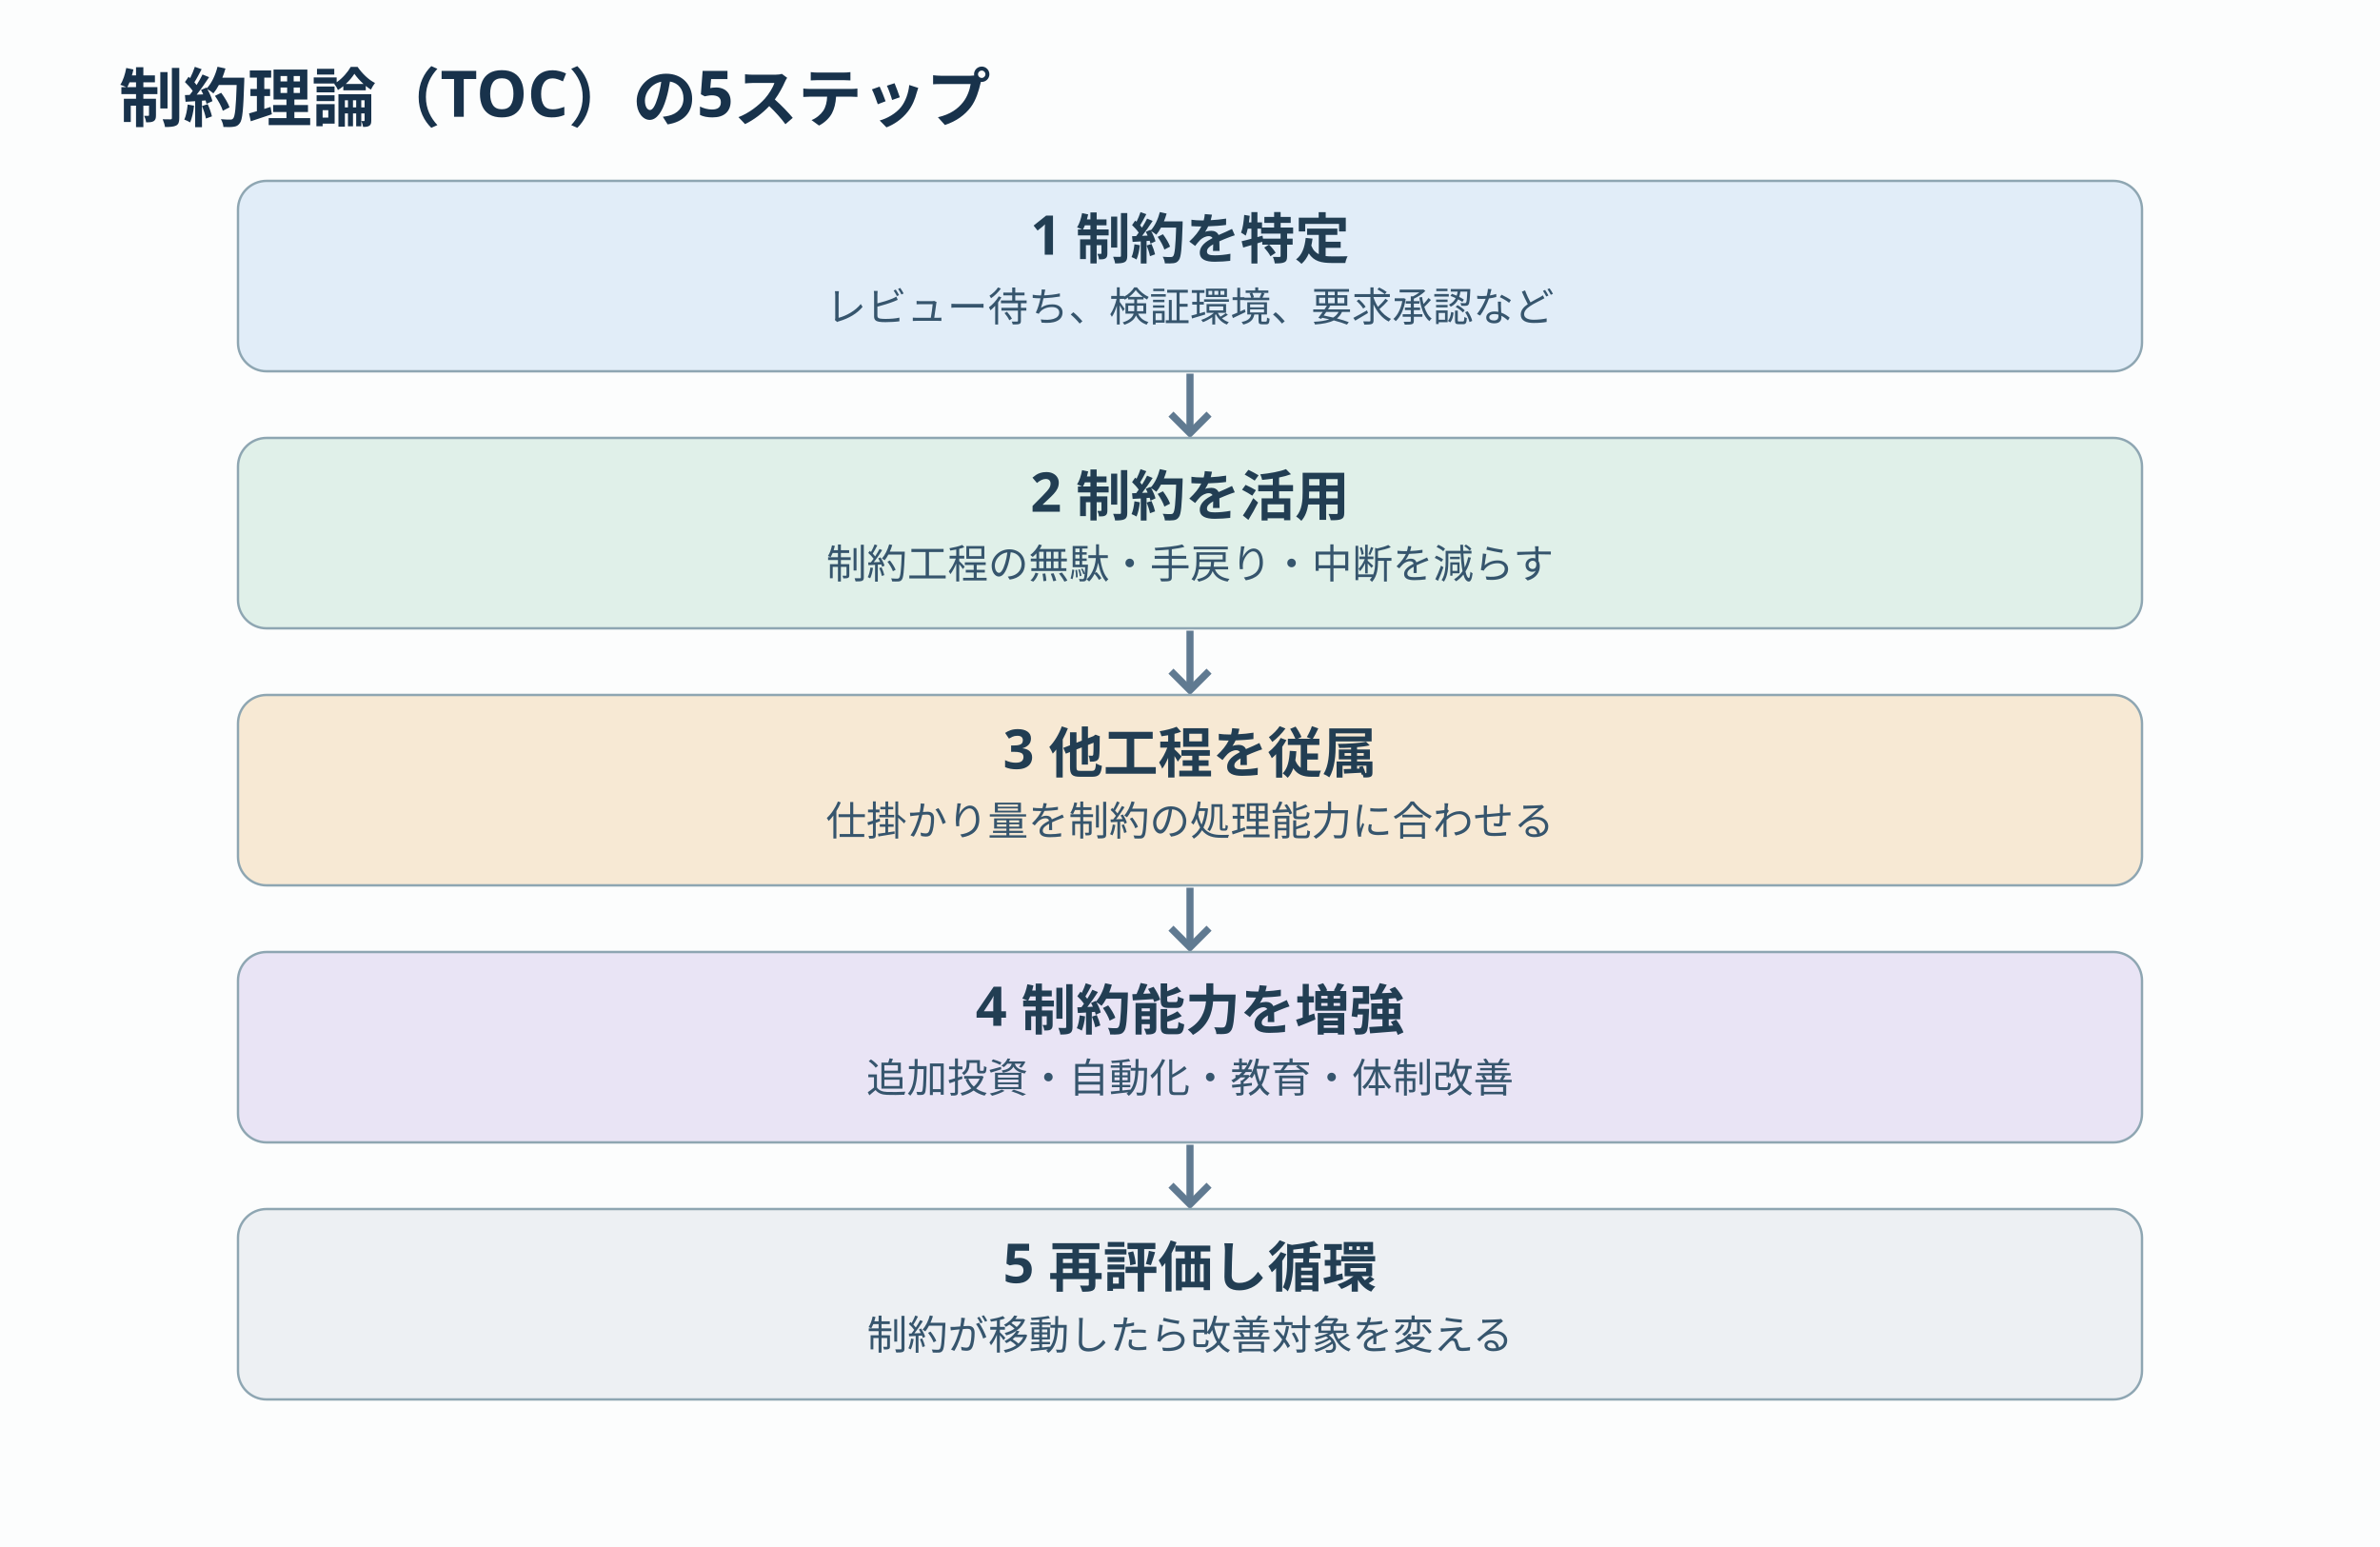
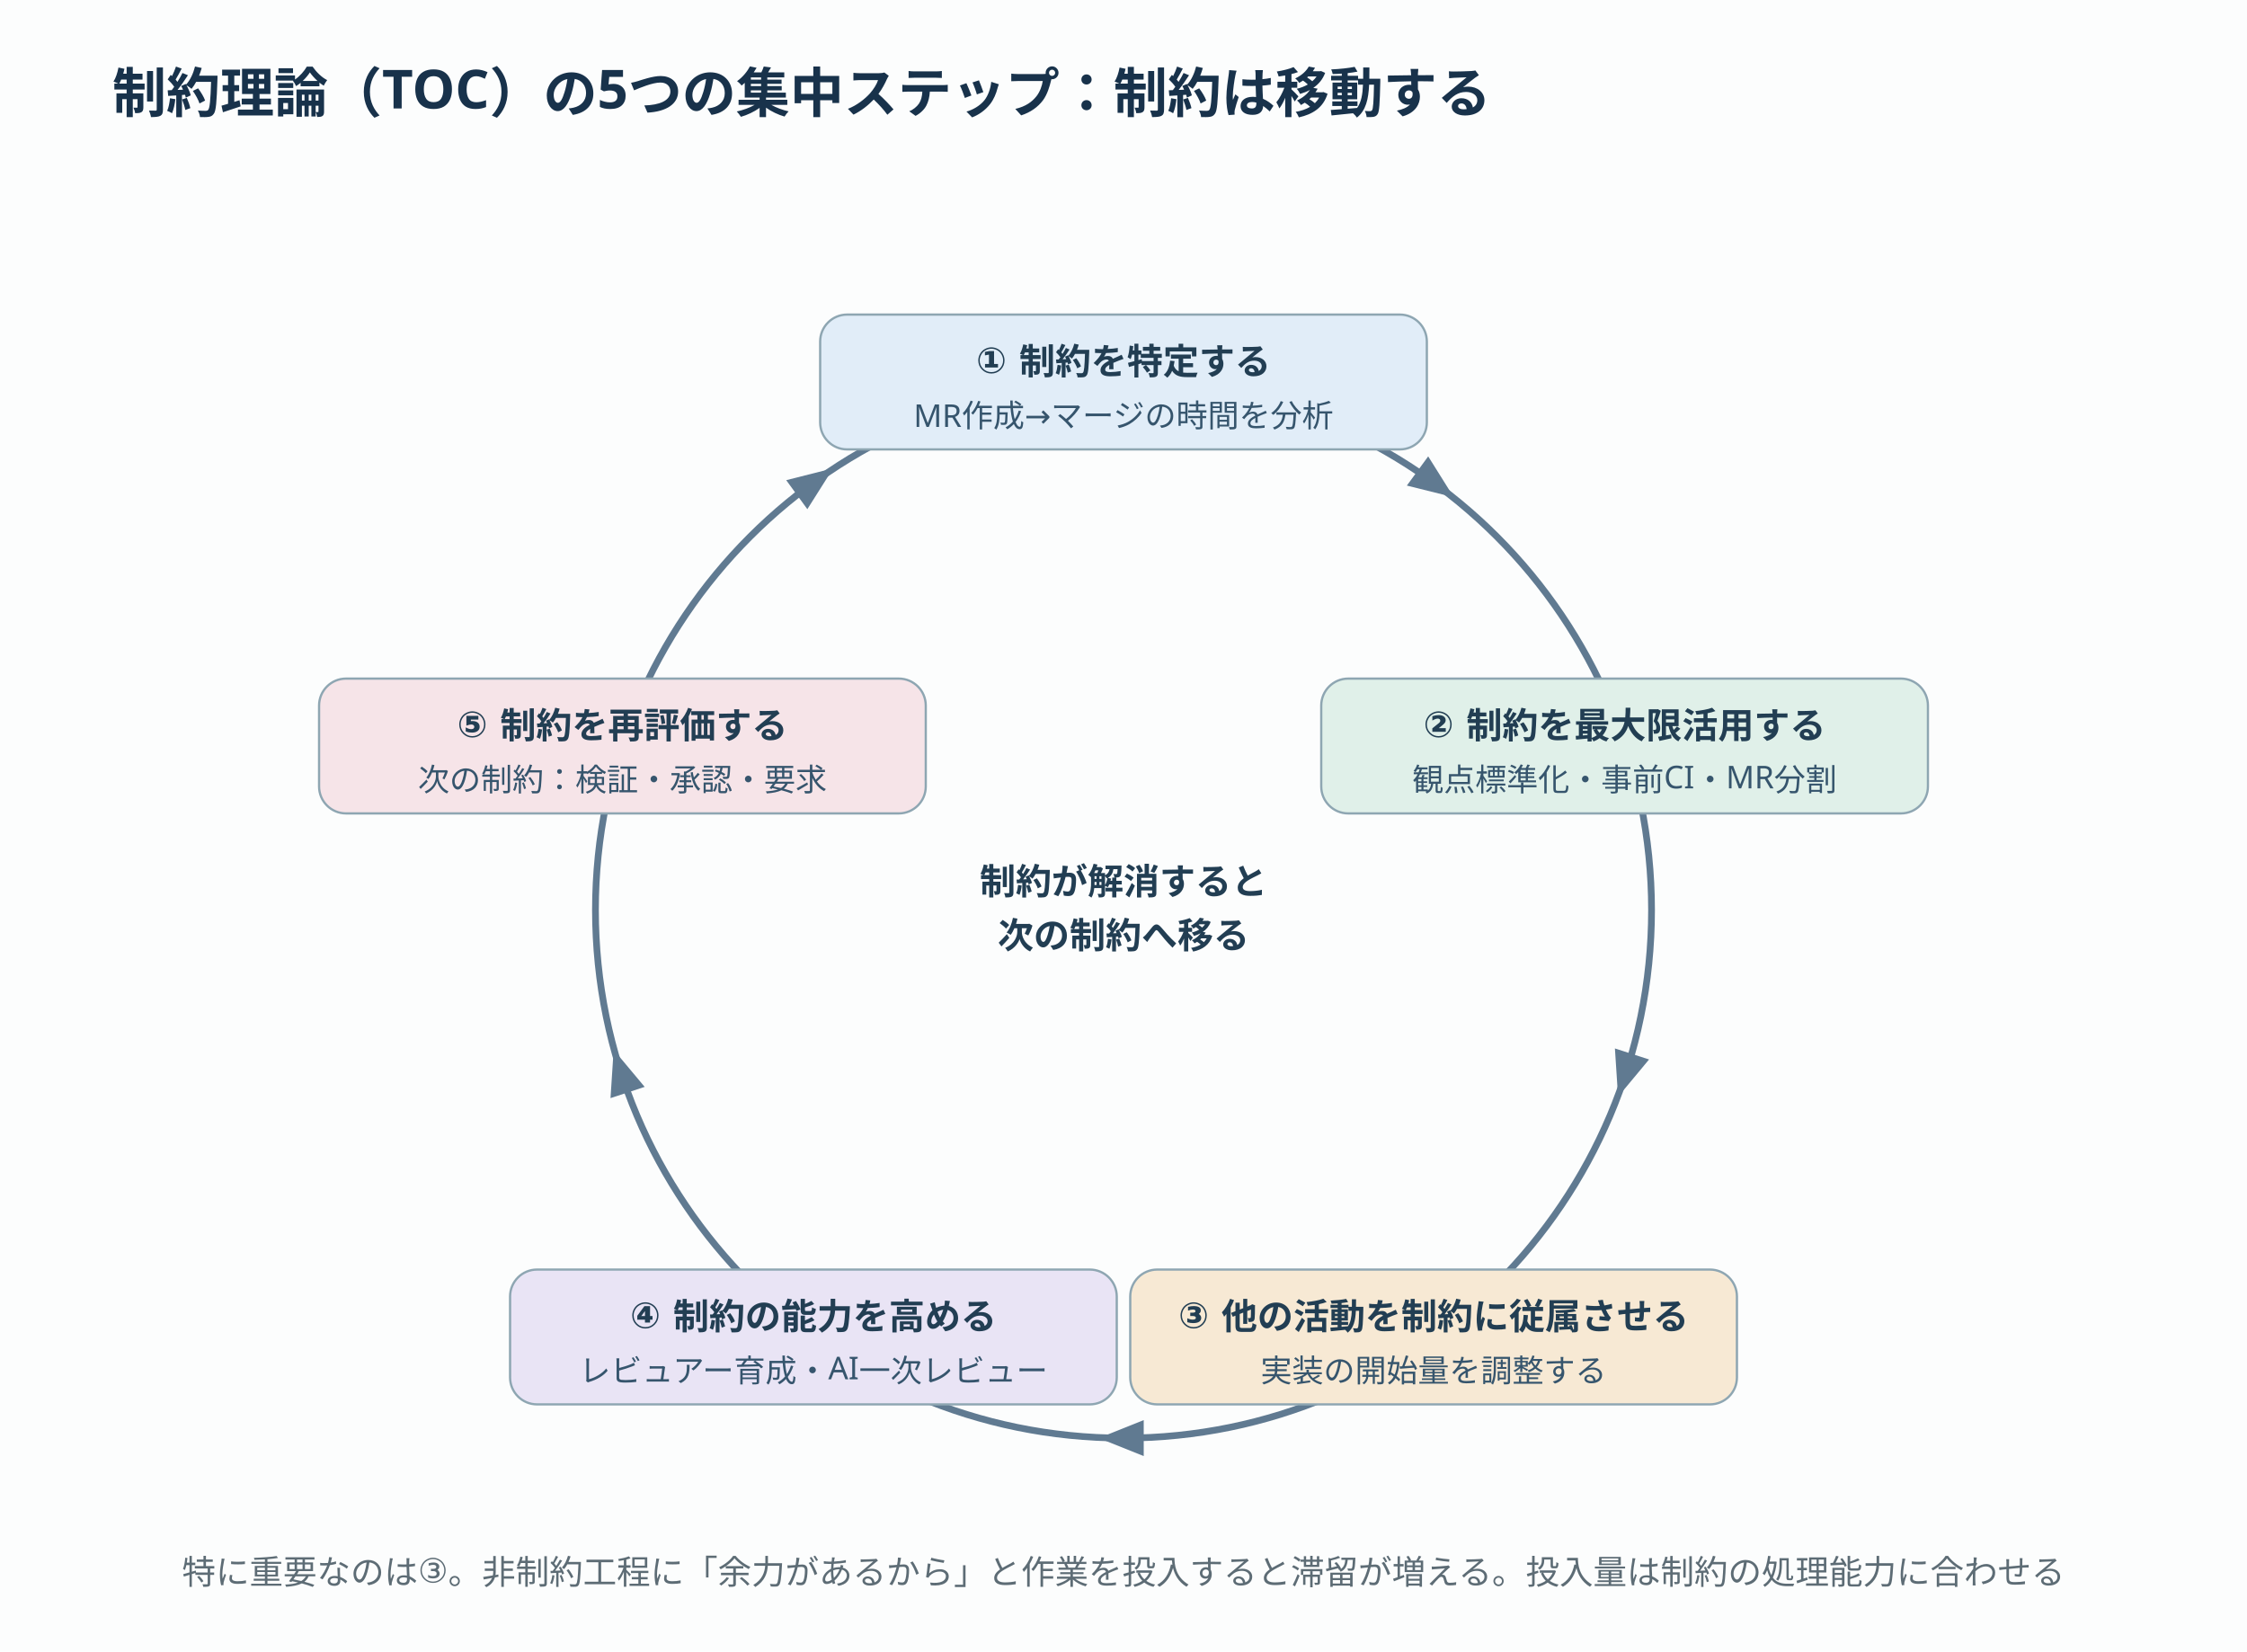
- <svg xmlns="http://www.w3.org/2000/svg" width="1000" height="650" viewBox="0 0 1000 650" role="img" aria-label="制約理論（TOC）の5ステップ">
+ <svg xmlns="http://www.w3.org/2000/svg" width="1000" height="735" viewBox="0 0 1000 735" role="img" aria-label="制約を特定し、活用し、他を従属させ、能力を高め、再評価するという5ステップが循環する図">
  <rect width="100%" height="100%" fill="#fcfdfd" />
-   <text x="50" y="51" font-family="sans-serif" font-size="27" font-weight="700" fill="#18324b">制約理論（TOC）の5ステップ</text>
-   <rect x="100" y="76" width="800" height="80" rx="12" fill="#e1edf8" stroke="#8ea6b2" />
-   <text x="500" y="107" text-anchor="middle" font-family="sans-serif" font-size="23" font-weight="700" fill="#223e53">1 制約を特定</text>
-   <text x="500" y="135" text-anchor="middle" font-family="sans-serif" font-size="17" fill="#36556d">レビュー待ち、検証環境、要求承認など</text>
-   <path d="M500 157 v24" stroke="#607a91" stroke-width="3" />
-   <path d="M492 174 l8 8 8 -8" fill="none" stroke="#607a91" stroke-width="3" />
-   <rect x="100" y="184" width="800" height="80" rx="12" fill="#e0f0e9" stroke="#8ea6b2" />
-   <text x="500" y="215" text-anchor="middle" font-family="sans-serif" font-size="23" font-weight="700" fill="#223e53">2 制約を活用</text>
-   <text x="500" y="243" text-anchor="middle" font-family="sans-serif" font-size="17" fill="#36556d">制約工程の無駄・手戻り・中断を減らす</text>
-   <path d="M500 265 v24" stroke="#607a91" stroke-width="3" />
-   <path d="M492 282 l8 8 8 -8" fill="none" stroke="#607a91" stroke-width="3" />
-   <rect x="100" y="292" width="800" height="80" rx="12" fill="#f7e9d4" stroke="#8ea6b2" />
-   <text x="500" y="323" text-anchor="middle" font-family="sans-serif" font-size="23" font-weight="700" fill="#223e53">3 他工程を従属</text>
-   <text x="500" y="351" text-anchor="middle" font-family="sans-serif" font-size="17" fill="#36556d">仕掛かり量を制約の処理能力に合わせる</text>
-   <path d="M500 373 v24" stroke="#607a91" stroke-width="3" />
-   <path d="M492 390 l8 8 8 -8" fill="none" stroke="#607a91" stroke-width="3" />
-   <rect x="100" y="400" width="800" height="80" rx="12" fill="#e9e4f5" stroke="#8ea6b2" />
-   <text x="500" y="431" text-anchor="middle" font-family="sans-serif" font-size="23" font-weight="700" fill="#223e53">4 制約能力を増強</text>
-   <text x="500" y="459" text-anchor="middle" font-family="sans-serif" font-size="17" fill="#36556d">追加投資・自動化・教育・体制改善</text>
-   <path d="M500 481 v24" stroke="#607a91" stroke-width="3" />
-   <path d="M492 498 l8 8 8 -8" fill="none" stroke="#607a91" stroke-width="3" />
-   <rect x="100" y="508" width="800" height="80" rx="12" fill="#edf0f3" stroke="#8ea6b2" />
-   <text x="500" y="539" text-anchor="middle" font-family="sans-serif" font-size="23" font-weight="700" fill="#223e53">5 再評価し循環</text>
-   <text x="500" y="567" text-anchor="middle" font-family="sans-serif" font-size="17" fill="#36556d">制約が移動したら改善対象を変える</text>
+   <text x="50" y="50" text-anchor="start" font-family="sans-serif" font-size="24" font-weight="700" fill="#18324b">制約理論（TOC）の5つの集中ステップ：制約は移動する</text>
+   <circle cx="500" cy="405" r="235" fill="none" stroke="#607a91" stroke-width="3" />
+   <polygon points="647.0,221.3 635.6,203.1 626.1,216.1" fill="#607a91" />
+   <polygon points="720.1,488.1 733.9,471.5 718.7,466.6" fill="#607a91" />
+   <polygon points="489.0,640.0 509.0,648.0 509.0,632.0" fill="#607a91" />
+   <polygon points="273.1,467.2 271.7,488.7 286.9,483.7" fill="#607a91" />
+   <polygon points="370.8,208.4 349.9,213.7 359.3,226.6" fill="#607a91" />
+   <rect x="365" y="140" width="270" height="60" rx="12" fill="#e1edf8" stroke="#8ea6b2" stroke-width="1" />
+   <text x="500" y="166" text-anchor="middle" font-family="sans-serif" font-size="16" font-weight="700" fill="#223e53">① 制約を特定する</text>
+   <text x="500" y="190" text-anchor="middle" font-family="sans-serif" font-size="14" fill="#36556d">MR作成→マージの時間を分析</text>
+   <rect x="588" y="302" width="270" height="60" rx="12" fill="#e0f0e9" stroke="#8ea6b2" stroke-width="1" />
+   <text x="723" y="328" text-anchor="middle" font-family="sans-serif" font-size="16" font-weight="700" fill="#223e53">② 制約を最大限活用する</text>
+   <text x="723" y="352" text-anchor="middle" font-family="sans-serif" font-size="14" fill="#36556d">観点標準化・事前CI・MR分割</text>
+   <rect x="503" y="565" width="270" height="60" rx="12" fill="#f7e9d4" stroke="#8ea6b2" stroke-width="1" />
+   <text x="638" y="591" text-anchor="middle" font-family="sans-serif" font-size="16" font-weight="700" fill="#223e53">③ 他の活動を制約に従属させる</text>
+   <text x="638" y="615" text-anchor="middle" font-family="sans-serif" font-size="14" fill="#36556d">実装の開始量を調整する</text>
+   <rect x="227" y="565" width="270" height="60" rx="12" fill="#e9e4f5" stroke="#8ea6b2" stroke-width="1" />
+   <text x="362" y="591" text-anchor="middle" font-family="sans-serif" font-size="16" font-weight="700" fill="#223e53">④ 制約の能力を高める</text>
+   <text x="362" y="615" text-anchor="middle" font-family="sans-serif" font-size="14" fill="#36556d">レビュアー育成・AI一次レビュー</text>
+   <rect x="142" y="302" width="270" height="60" rx="12" fill="#f6e4e8" stroke="#8ea6b2" stroke-width="1" />
+   <text x="277" y="328" text-anchor="middle" font-family="sans-serif" font-size="16" font-weight="700" fill="#223e53">⑤ 制約を再評価する</text>
+   <text x="277" y="352" text-anchor="middle" font-family="sans-serif" font-size="14" fill="#36556d">次の制約：検証・承認・要求</text>
+   <text x="500" y="398" text-anchor="middle" font-family="sans-serif" font-size="16" font-weight="700" fill="#223e53">制約が解消すると</text>
+   <text x="500" y="422" text-anchor="middle" font-family="sans-serif" font-size="16" font-weight="700" fill="#223e53">次の制約へ移る</text>
+   <text x="500" y="705" text-anchor="middle" font-family="sans-serif" font-size="15" fill="#5d6c75">特に重要なのは③。非制約工程に「余力があるから」と作業を投入すると滞留が増える。投入量は制約の処理能力に合わせる</text>
</svg>
